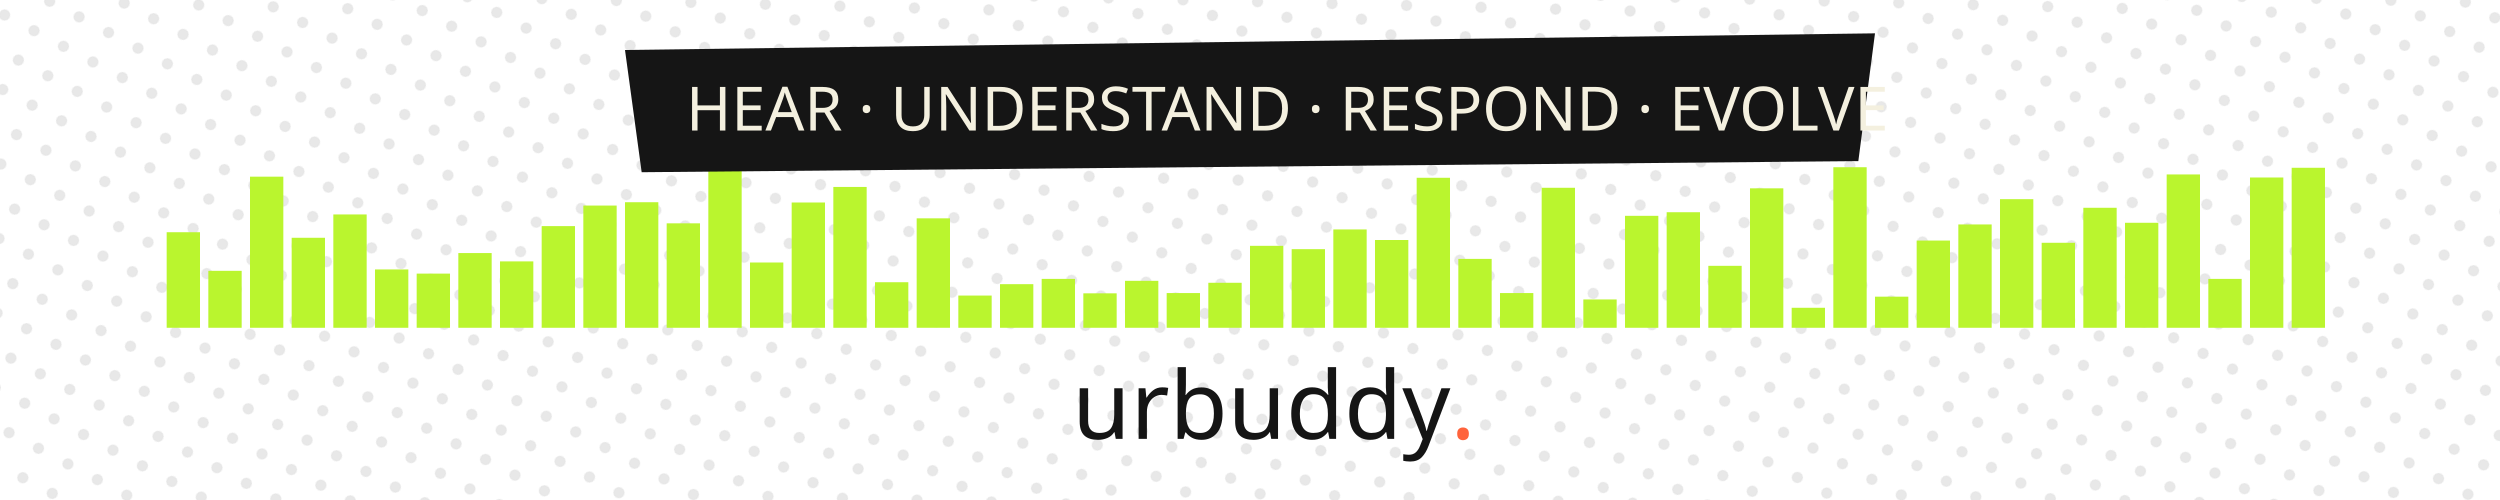
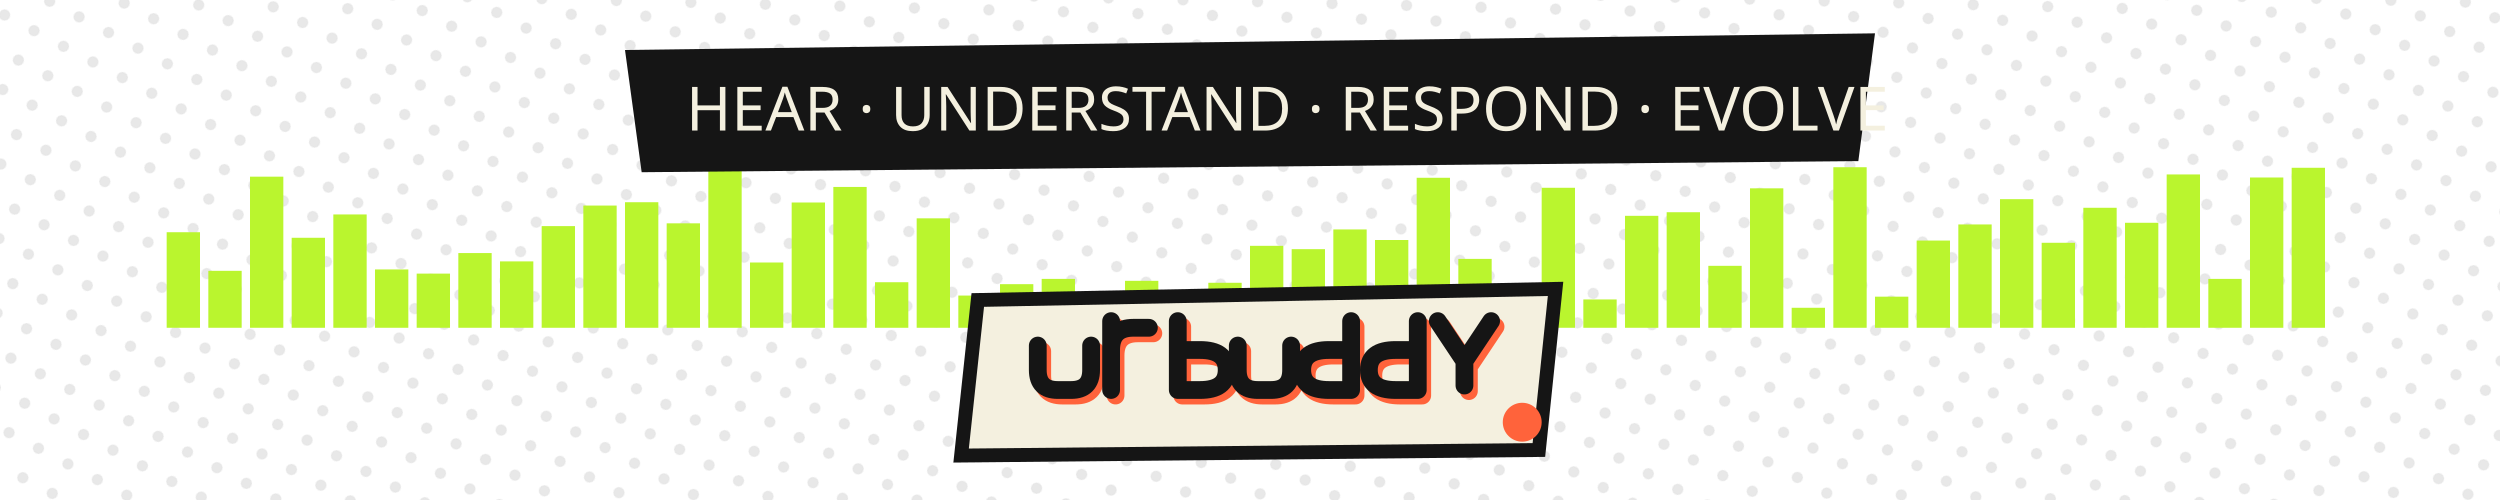
<svg xmlns="http://www.w3.org/2000/svg" viewBox="0 0 900 180" role="img" aria-label="Closing. Hear, understand, respond, evolve.">
  <style>
.rise{transform-box:fill-box;transform-origin:center;animation:rise .5s cubic-bezier(.2,1.4,.4,1) both}
@keyframes rise{from{transform:translateY(16px) scale(.96)}to{transform:none}}
.wob{transform-box:fill-box;transform-origin:center;animation:wob 3.2s ease-in-out infinite alternate}
@keyframes wob{from{transform:rotate(-2deg)}to{transform:rotate(2deg)}}
.eq{transform-box:fill-box;transform-origin:50% 100%;animation:eq 1.6s ease-in-out infinite alternate}
@keyframes eq{from{transform:scaleY(.55)}to{transform:scaleY(1)}}
.flow{animation:flow 1.8s linear infinite}
@keyframes flow{to{stroke-dashoffset:-28}}
.blink{animation:blink 1.2s steps(1) infinite}
@keyframes blink{50%{opacity:0}}
@media (prefers-reduced-motion:reduce){*{animation:none!important}}
</style>
  <defs>
    <pattern id="foot-dots" width="12" height="12" patternUnits="userSpaceOnUse" patternTransform="rotate(28)">
      <circle cx="4" cy="4" r="2" fill="#151515" fill-opacity=".22" />
    </pattern>
  </defs>
  <rect width="900" height="180" fill="url(#foot-dots)" opacity=".45" />
  <g>
    <rect class="eq" style="animation-delay:0.00s" x="60.0" y="83.6" width="12.0" height="34.4" fill="#BAF52E" />
    <rect class="eq" style="animation-delay:0.13s" x="75.0" y="97.5" width="12.0" height="20.5" fill="#BAF52E" />
    <rect class="eq" style="animation-delay:0.26s" x="90.0" y="63.6" width="12.0" height="54.4" fill="#BAF52E" />
    <rect class="eq" style="animation-delay:0.39s" x="105.0" y="85.6" width="12.0" height="32.4" fill="#BAF52E" />
    <rect class="eq" style="animation-delay:0.52s" x="120.0" y="77.2" width="12.0" height="40.8" fill="#BAF52E" />
    <rect class="eq" style="animation-delay:0.65s" x="135.0" y="97.0" width="12.0" height="21.0" fill="#BAF52E" />
    <rect class="eq" style="animation-delay:0.78s" x="150.0" y="98.5" width="12.0" height="19.5" fill="#BAF52E" />
    <rect class="eq" style="animation-delay:0.00s" x="165.0" y="91.1" width="12.0" height="26.9" fill="#BAF52E" />
    <rect class="eq" style="animation-delay:0.13s" x="180.0" y="94.1" width="12.0" height="23.9" fill="#BAF52E" />
    <rect class="eq" style="animation-delay:0.26s" x="195.0" y="81.4" width="12.0" height="36.6" fill="#BAF52E" />
    <rect class="eq" style="animation-delay:0.39s" x="210.0" y="74.0" width="12.0" height="44.0" fill="#BAF52E" />
    <rect class="eq" style="animation-delay:0.52s" x="225.0" y="72.8" width="12.0" height="45.2" fill="#BAF52E" />
    <rect class="eq" style="animation-delay:0.65s" x="240.0" y="80.4" width="12.0" height="37.6" fill="#BAF52E" />
    <rect class="eq" style="animation-delay:0.78s" x="255.0" y="60.3" width="12.0" height="57.7" fill="#BAF52E" />
    <rect class="eq" style="animation-delay:0.00s" x="270.0" y="94.5" width="12.0" height="23.5" fill="#BAF52E" />
    <rect class="eq" style="animation-delay:0.13s" x="285.0" y="72.9" width="12.0" height="45.1" fill="#BAF52E" />
    <rect class="eq" style="animation-delay:0.26s" x="300.0" y="67.3" width="12.0" height="50.7" fill="#BAF52E" />
    <rect class="eq" style="animation-delay:0.39s" x="315.0" y="101.6" width="12.0" height="16.4" fill="#BAF52E" />
    <rect class="eq" style="animation-delay:0.52s" x="330.0" y="78.6" width="12.0" height="39.4" fill="#BAF52E" />
    <rect class="eq" style="animation-delay:0.65s" x="345.0" y="106.4" width="12.0" height="11.6" fill="#BAF52E" />
    <rect class="eq" style="animation-delay:0.78s" x="360.0" y="102.3" width="12.0" height="15.7" fill="#BAF52E" />
    <rect class="eq" style="animation-delay:0.00s" x="375.0" y="100.4" width="12.0" height="17.6" fill="#BAF52E" />
    <rect class="eq" style="animation-delay:0.13s" x="390.0" y="105.6" width="12.0" height="12.4" fill="#BAF52E" />
    <rect class="eq" style="animation-delay:0.26s" x="405.0" y="101.1" width="12.0" height="16.9" fill="#BAF52E" />
    <rect class="eq" style="animation-delay:0.39s" x="420.0" y="105.5" width="12.0" height="12.5" fill="#BAF52E" />
    <rect class="eq" style="animation-delay:0.52s" x="435.0" y="101.8" width="12.0" height="16.2" fill="#BAF52E" />
    <rect class="eq" style="animation-delay:0.65s" x="450.0" y="88.5" width="12.0" height="29.5" fill="#BAF52E" />
    <rect class="eq" style="animation-delay:0.78s" x="465.0" y="89.7" width="12.0" height="28.3" fill="#BAF52E" />
    <rect class="eq" style="animation-delay:0.00s" x="480.0" y="82.6" width="12.0" height="35.4" fill="#BAF52E" />
    <rect class="eq" style="animation-delay:0.13s" x="495.0" y="86.4" width="12.0" height="31.6" fill="#BAF52E" />
    <rect class="eq" style="animation-delay:0.26s" x="510.0" y="64.0" width="12.0" height="54.0" fill="#BAF52E" />
    <rect class="eq" style="animation-delay:0.39s" x="525.0" y="93.2" width="12.0" height="24.8" fill="#BAF52E" />
    <rect class="eq" style="animation-delay:0.52s" x="540.0" y="105.5" width="12.0" height="12.5" fill="#BAF52E" />
    <rect class="eq" style="animation-delay:0.65s" x="555.0" y="67.6" width="12.0" height="50.4" fill="#BAF52E" />
    <rect class="eq" style="animation-delay:0.78s" x="570.0" y="107.8" width="12.0" height="10.2" fill="#BAF52E" />
    <rect class="eq" style="animation-delay:0.00s" x="585.0" y="77.7" width="12.0" height="40.3" fill="#BAF52E" />
    <rect class="eq" style="animation-delay:0.13s" x="600.0" y="76.4" width="12.0" height="41.6" fill="#BAF52E" />
    <rect class="eq" style="animation-delay:0.26s" x="615.0" y="95.7" width="12.0" height="22.3" fill="#BAF52E" />
    <rect class="eq" style="animation-delay:0.39s" x="630.0" y="67.8" width="12.0" height="50.2" fill="#BAF52E" />
    <rect class="eq" style="animation-delay:0.52s" x="645.0" y="110.8" width="12.0" height="7.2" fill="#BAF52E" />
    <rect class="eq" style="animation-delay:0.65s" x="660.0" y="60.2" width="12.0" height="57.8" fill="#BAF52E" />
    <rect class="eq" style="animation-delay:0.78s" x="675.0" y="106.8" width="12.0" height="11.2" fill="#BAF52E" />
    <rect class="eq" style="animation-delay:0.00s" x="690.0" y="86.6" width="12.0" height="31.4" fill="#BAF52E" />
    <rect class="eq" style="animation-delay:0.13s" x="705.0" y="80.8" width="12.0" height="37.2" fill="#BAF52E" />
    <rect class="eq" style="animation-delay:0.26s" x="720.0" y="71.7" width="12.0" height="46.3" fill="#BAF52E" />
    <rect class="eq" style="animation-delay:0.39s" x="735.0" y="87.4" width="12.0" height="30.6" fill="#BAF52E" />
    <rect class="eq" style="animation-delay:0.52s" x="750.0" y="74.8" width="12.0" height="43.2" fill="#BAF52E" />
    <rect class="eq" style="animation-delay:0.65s" x="765.0" y="80.2" width="12.0" height="37.8" fill="#BAF52E" />
    <rect class="eq" style="animation-delay:0.78s" x="780.0" y="62.8" width="12.0" height="55.2" fill="#BAF52E" />
    <rect class="eq" style="animation-delay:0.00s" x="795.0" y="100.4" width="12.0" height="17.6" fill="#BAF52E" />
    <rect class="eq" style="animation-delay:0.13s" x="810.0" y="63.9" width="12.0" height="54.1" fill="#BAF52E" />
    <rect class="eq" style="animation-delay:0.26s" x="825.0" y="60.4" width="12.0" height="57.6" fill="#BAF52E" />
  </g>
  <g class="rise">
    <polygon points="225,18 675,12 669,58 231,62" fill="#151515" />
-     <text x="247" y="47" font-family="Impact,'Arial Black','Franklin Gothic Medium',sans-serif" font-size="22" fill="#F4F0DF">HEAR · UNDERSTAND · RESPOND · EVOLVE</text>
+     <text x="247" y="47" font-family="Impact,'Arial Black','Franklin Gothic Medium',sans-serif" font-size="22" fill="#F4F0DF" textLength="420" lengthAdjust="spacingAndGlyphs">HEAR · UNDERSTAND · RESPOND · EVOLVE</text>
  </g>
  <g class="rise" style="animation-delay:.15s">
-     <text x="386" y="158" font-family="Impact,'Arial Black','Franklin Gothic Medium',sans-serif" font-size="34" fill="#151515">urbuddy<tspan fill="#FF633B">.</tspan>
-     </text>
+     <polygon points="352,108 560,104 554,162 346,164" fill="#F4F0DF" />
+     <polygon points="352,108 560,104 554,162 346,164" fill="none" stroke="#151515" stroke-width="5" />
+     <g transform="translate(372,114) scale(0.4)" stroke-linecap="round" stroke-linejoin="round" fill="none">
+       <g transform="translate(4,5)" stroke="#FF633B" stroke-width="16">
+         <path d="M4,26 V48 Q4,66 22,66 H34 Q52,66 52,48 V26" transform="translate(0,0)" fill="none" />
+         <path d="M10,66 V4 M10,30 Q10,10 30,10 H44" transform="translate(60,0)" fill="none" />
+         <path d="M10,66 V4 M10,30 H30 Q54,30 54,48 Q54,66 30,66 H10" transform="translate(120,0)" fill="none" />
+         <path d="M4,26 V48 Q4,66 22,66 H34 Q52,66 52,48 V26" transform="translate(180,0)" fill="none" />
+         <path d="M46,66 V4 M46,30 H26 Q2,30 2,48 Q2,66 26,66 H46" transform="translate(240,0)" fill="none" />
+         <path d="M46,66 V4 M46,30 H26 Q2,30 2,48 Q2,66 26,66 H46" transform="translate(300,0)" fill="none" />
+         <path d="M4,4 L28,40 L52,4 M28,40 V62" transform="translate(360,0)" fill="none" />
+       </g>
+       <g stroke="#151515" stroke-width="16">
+         <path d="M4,26 V48 Q4,66 22,66 H34 Q52,66 52,48 V26" transform="translate(0,0)" fill="none" />
+         <path d="M10,66 V4 M10,30 Q10,10 30,10 H44" transform="translate(60,0)" fill="none" />
+         <path d="M10,66 V4 M10,30 H30 Q54,30 54,48 Q54,66 30,66 H10" transform="translate(120,0)" fill="none" />
+         <path d="M4,26 V48 Q4,66 22,66 H34 Q52,66 52,48 V26" transform="translate(180,0)" fill="none" />
+         <path d="M46,66 V4 M46,30 H26 Q2,30 2,48 Q2,66 26,66 H46" transform="translate(240,0)" fill="none" />
+         <path d="M46,66 V4 M46,30 H26 Q2,30 2,48 Q2,66 26,66 H46" transform="translate(300,0)" fill="none" />
+         <path d="M4,4 L28,40 L52,4 M28,40 V62" transform="translate(360,0)" fill="none" />
+       </g>
+     </g>
+     <circle cx="548" cy="152" r="7" fill="#FF633B" />
  </g>
</svg>
